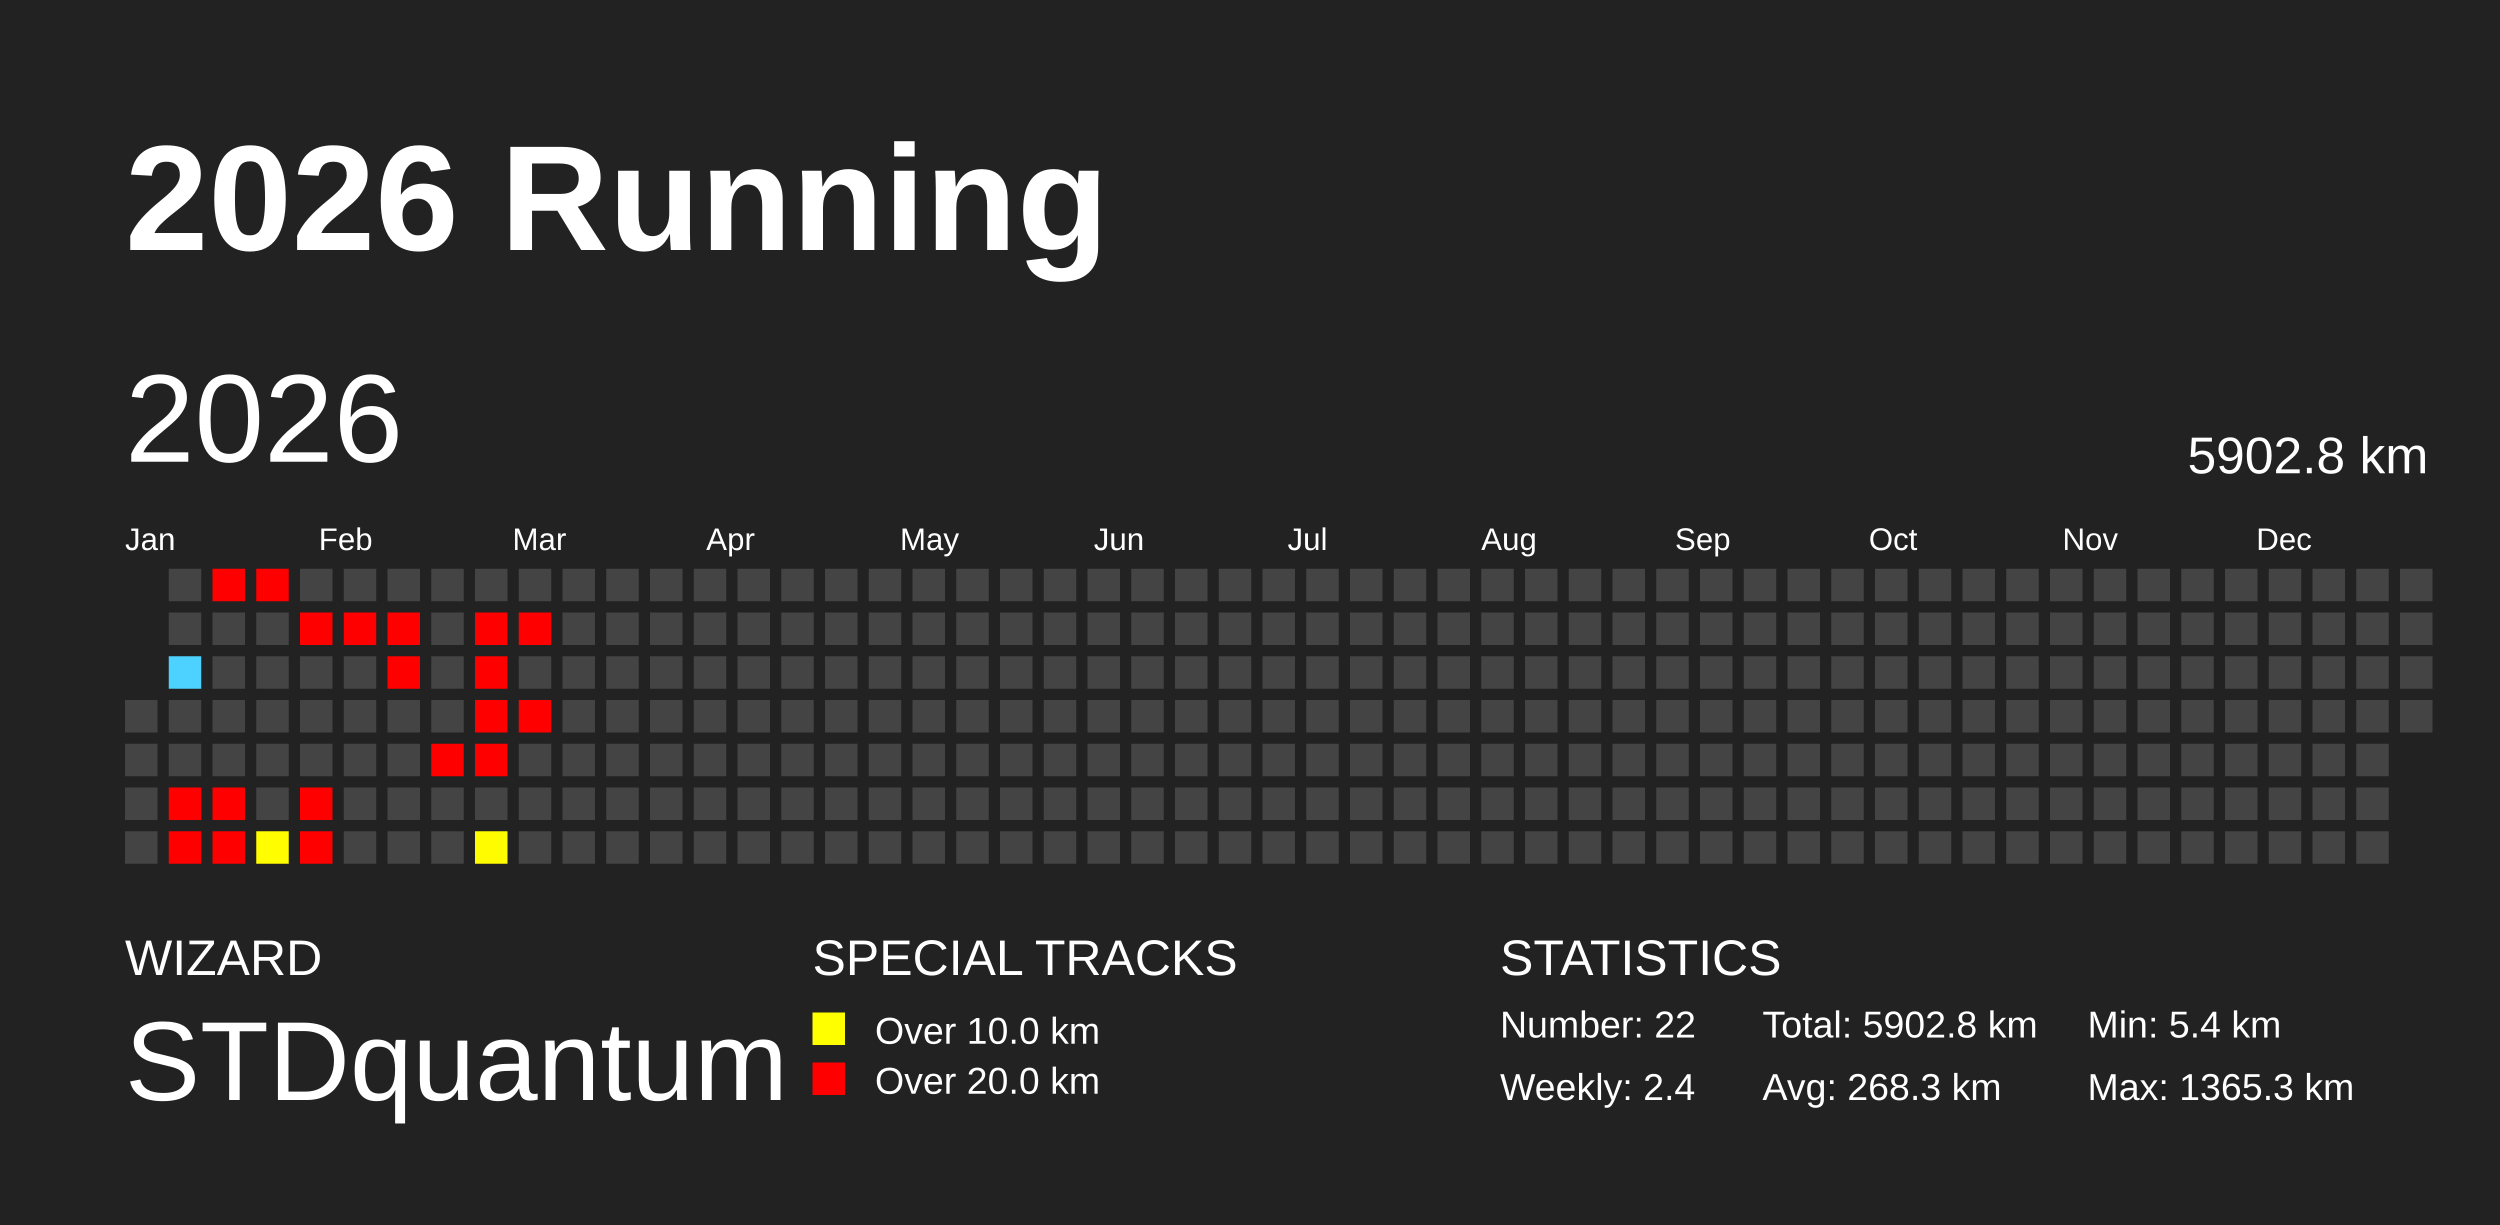
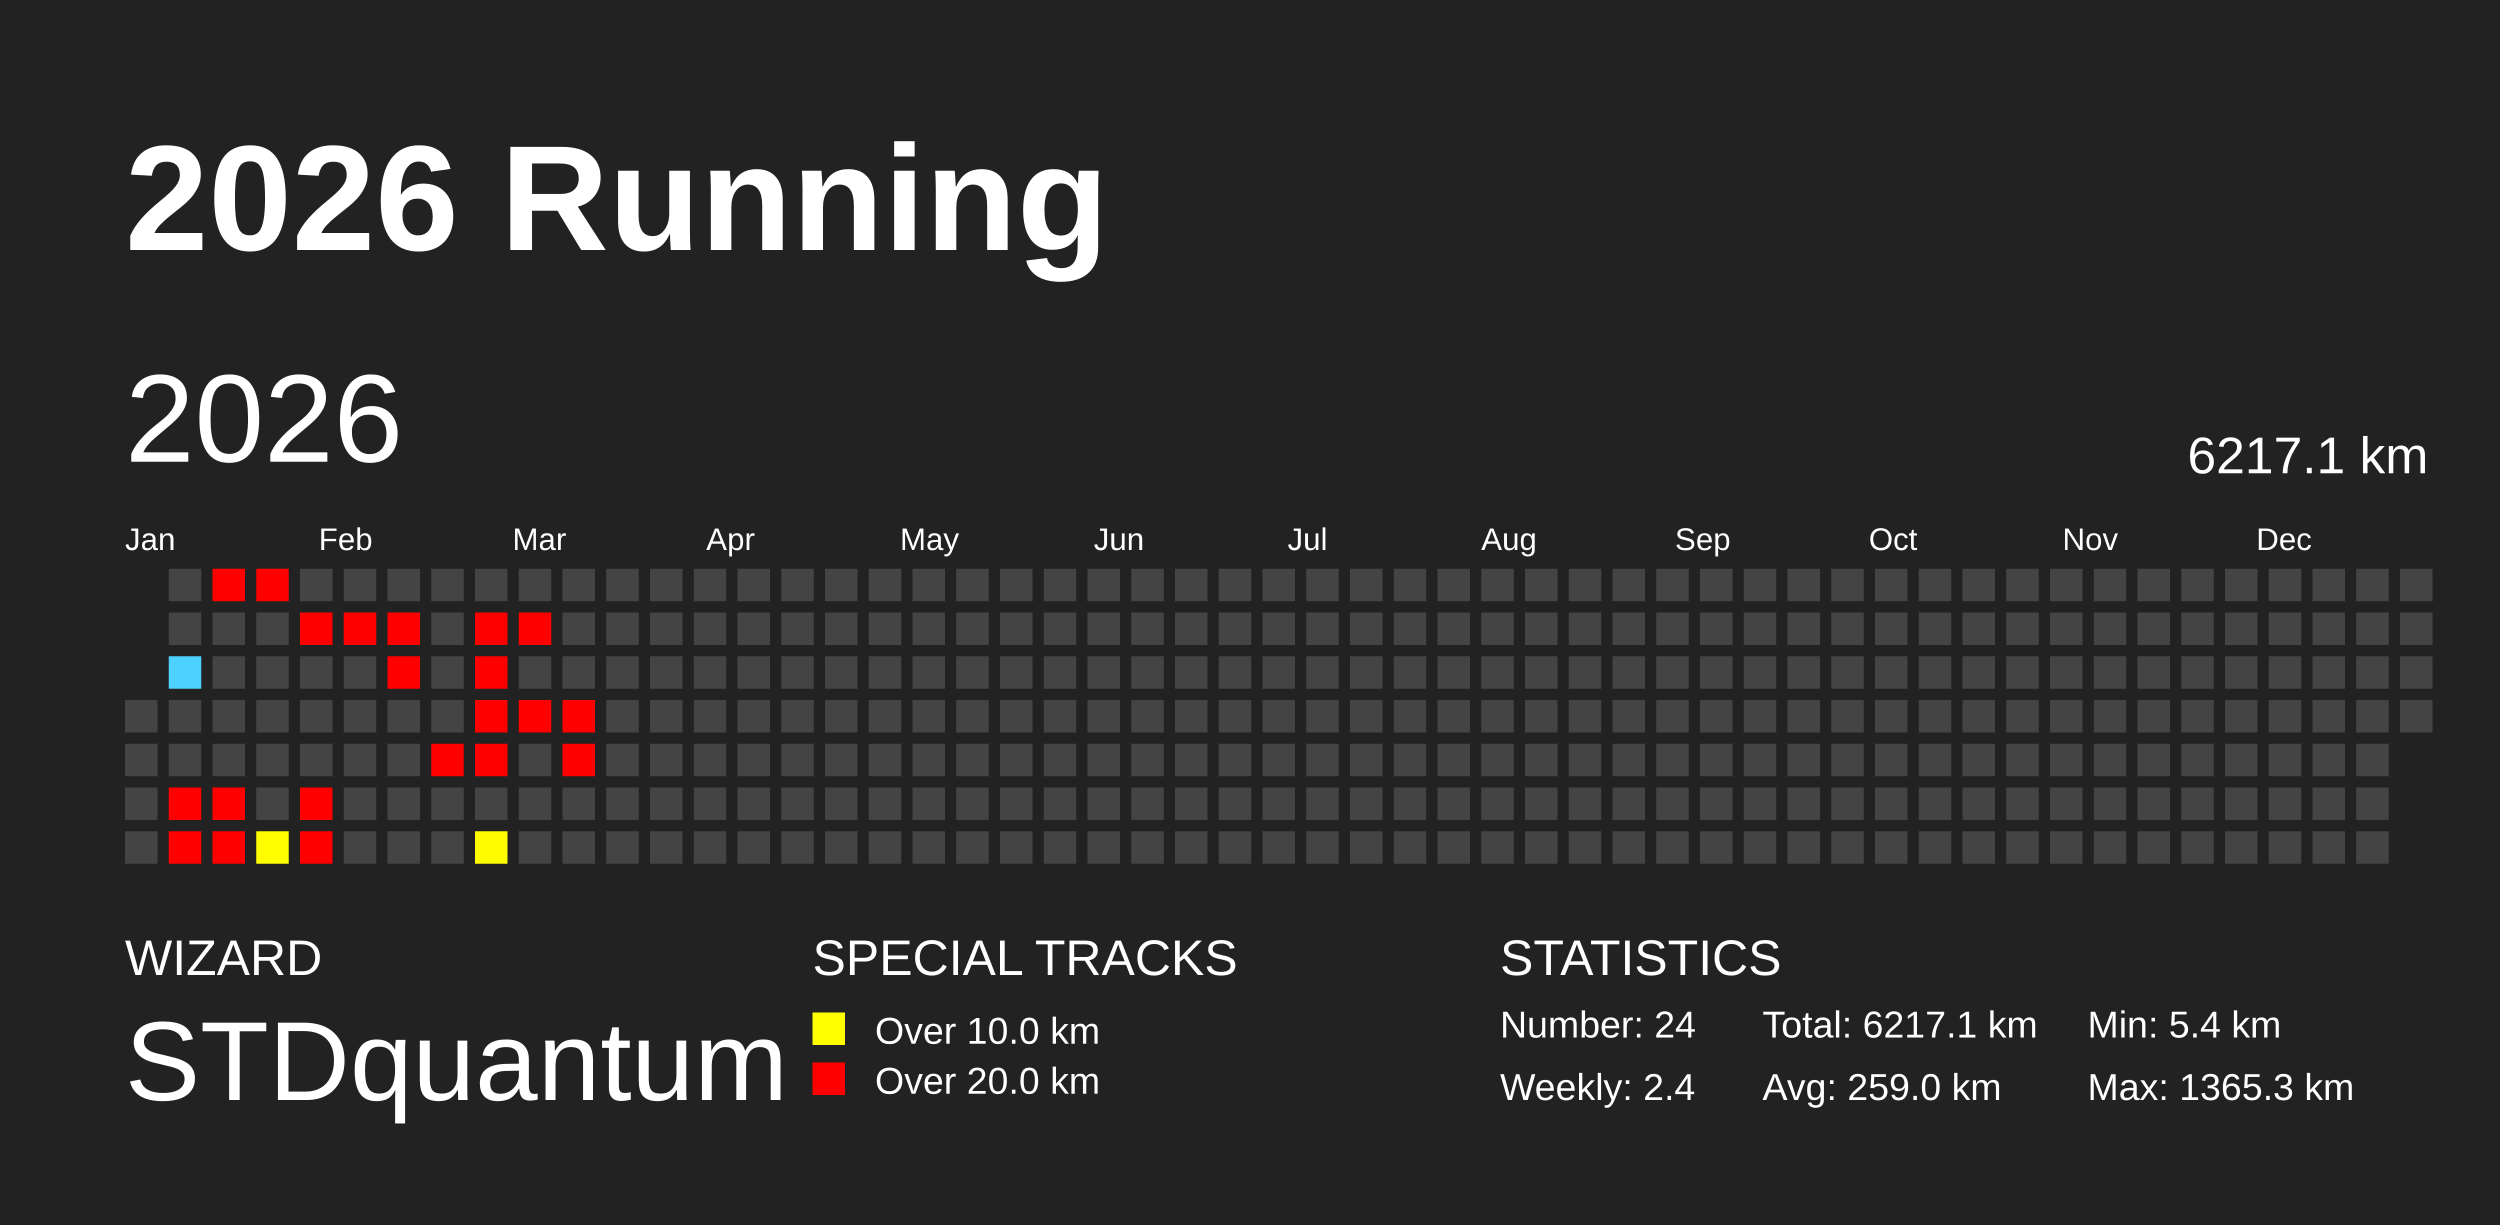
<svg xmlns="http://www.w3.org/2000/svg" baseProfile="full" height="98mm" version="1.1" viewBox="0,0,200,98" width="200mm">
  <defs />
  <rect fill="#222222" height="98" width="200" x="0" y="0" />
  <text fill="#FFFFFF" style="font-size:12px; font-family:Arial; font-weight:bold;" x="10" y="20">2026 Running</text>
  <text fill="#FFFFFF" style="font-size:4px; font-family:Arial" x="10" y="78">WIZARD</text>
  <text fill="#FFFFFF" style="font-size:9px; font-family:Arial" x="10" y="88">STDquantum</text>
  <text fill="#FFFFFF" style="font-size:4px; font-family:Arial" x="65" y="78">SPECIAL TRACKS</text>
  <rect fill="yellow" height="2.6" width="2.6" x="65" y="81" />
  <text fill="#FFFFFF" style="font-size:3px; font-family:Arial" x="70" y="83.5">Over 10.0 km</text>
  <rect fill="red" height="2.6" width="2.6" x="65" y="85" />
  <text fill="#FFFFFF" style="font-size:3px; font-family:Arial" x="70" y="87.5">Over 20.0 km</text>
  <text fill="#FFFFFF" style="font-size:4px; font-family:Arial" x="120" y="78">STATISTICS</text>
-   <text fill="#FFFFFF" style="font-size:3px; font-family:Arial" x="120" y="83">Number: 22</text>
+   <text fill="#FFFFFF" style="font-size:3px; font-family:Arial" x="120" y="83">Number: 24</text>
  <text fill="#FFFFFF" style="font-size:3px; font-family:Arial" x="120" y="88">Weekly: 2.4</text>
-   <text fill="#FFFFFF" style="font-size:3px; font-family:Arial" x="141" y="83">Total: 5902.8 km</text>
-   <text fill="#FFFFFF" style="font-size:3px; font-family:Arial" x="141" y="88">Avg: 268.3 km</text>
+   <text fill="#FFFFFF" style="font-size:3px; font-family:Arial" x="141" y="83">Total: 6217.1 km</text>
+   <text fill="#FFFFFF" style="font-size:3px; font-family:Arial" x="141" y="88">Avg: 259.0 km</text>
  <text fill="#FFFFFF" style="font-size:3px; font-family:Arial" x="167" y="83">Min: 5.4 km</text>
  <text fill="#FFFFFF" style="font-size:3px; font-family:Arial" x="167" y="88">Max: 1365.3 km</text>
  <text dominant-baseline="hanging" fill="#FFFFFF" style="font-size:10.0px; font-family:Arial;" x="10" y="30">2026</text>
-   <text dominant-baseline="hanging" fill="#FFFFFF" style="font-size:4.125px; font-family:Arial;" x="175" y="35">5902.8 km</text>
+   <text dominant-baseline="hanging" fill="#FFFFFF" style="font-size:4.125px; font-family:Arial;" x="175" y="35">6217.1 km</text>
  <text fill="#FFFFFF" style="font-size:2.5px; font-family:Arial" x="10.0" y="44">Jan</text>
  <text fill="#FFFFFF" style="font-size:2.5px; font-family:Arial" x="25.5" y="44">Feb</text>
  <text fill="#FFFFFF" style="font-size:2.5px; font-family:Arial" x="41.0" y="44">Mar</text>
  <text fill="#FFFFFF" style="font-size:2.5px; font-family:Arial" x="56.5" y="44">Apr</text>
  <text fill="#FFFFFF" style="font-size:2.5px; font-family:Arial" x="72.0" y="44">May</text>
  <text fill="#FFFFFF" style="font-size:2.5px; font-family:Arial" x="87.5" y="44">Jun</text>
  <text fill="#FFFFFF" style="font-size:2.5px; font-family:Arial" x="103.0" y="44">Jul</text>
  <text fill="#FFFFFF" style="font-size:2.5px; font-family:Arial" x="118.5" y="44">Aug</text>
  <text fill="#FFFFFF" style="font-size:2.5px; font-family:Arial" x="134.0" y="44">Sep</text>
  <text fill="#FFFFFF" style="font-size:2.5px; font-family:Arial" x="149.5" y="44">Oct</text>
  <text fill="#FFFFFF" style="font-size:2.5px; font-family:Arial" x="165.0" y="44">Nov</text>
  <text fill="#FFFFFF" style="font-size:2.5px; font-family:Arial" x="180.5" y="44">Dec</text>
  <rect fill="#444444" height="2.6" width="2.6" x="10.0" y="56.0" />
  <rect fill="#444444" height="2.6" width="2.6" x="10.0" y="59.5" />
  <rect fill="#444444" height="2.6" width="2.6" x="10.0" y="63.0" />
  <rect fill="#444444" height="2.6" width="2.6" x="10.0" y="66.5" />
  <rect fill="#444444" height="2.6" width="2.6" x="13.5" y="45.5" />
  <rect fill="#444444" height="2.6" width="2.6" x="13.5" y="49.0" />
  <rect fill="#4dd2ff" height="2.6" width="2.6" x="13.5" y="52.5" />
  <rect fill="#444444" height="2.6" width="2.6" x="13.5" y="56.0" />
  <rect fill="#444444" height="2.6" width="2.6" x="13.5" y="59.5" />
  <rect fill="red" height="2.6" width="2.6" x="13.5" y="63.0" />
  <rect fill="red" height="2.6" width="2.6" x="13.5" y="66.5" />
  <rect fill="red" height="2.6" width="2.6" x="17.0" y="45.5" />
  <rect fill="#444444" height="2.6" width="2.6" x="17.0" y="49.0" />
  <rect fill="#444444" height="2.6" width="2.6" x="17.0" y="52.5" />
  <rect fill="#444444" height="2.6" width="2.6" x="17.0" y="56.0" />
  <rect fill="#444444" height="2.6" width="2.6" x="17.0" y="59.5" />
  <rect fill="red" height="2.6" width="2.6" x="17.0" y="63.0" />
  <rect fill="red" height="2.6" width="2.6" x="17.0" y="66.5" />
  <rect fill="red" height="2.6" width="2.6" x="20.5" y="45.5" />
  <rect fill="#444444" height="2.6" width="2.6" x="20.5" y="49.0" />
  <rect fill="#444444" height="2.6" width="2.6" x="20.5" y="52.5" />
  <rect fill="#444444" height="2.6" width="2.6" x="20.5" y="56.0" />
  <rect fill="#444444" height="2.6" width="2.6" x="20.5" y="59.5" />
  <rect fill="#444444" height="2.6" width="2.6" x="20.5" y="63.0" />
  <rect fill="#fffd00" height="2.6" width="2.6" x="20.5" y="66.5" />
  <rect fill="#444444" height="2.6" width="2.6" x="24.0" y="45.5" />
  <rect fill="red" height="2.6" width="2.6" x="24.0" y="49.0" />
  <rect fill="#444444" height="2.6" width="2.6" x="24.0" y="52.5" />
  <rect fill="#444444" height="2.6" width="2.6" x="24.0" y="56.0" />
  <rect fill="#444444" height="2.6" width="2.6" x="24.0" y="59.5" />
  <rect fill="red" height="2.6" width="2.6" x="24.0" y="63.0" />
  <rect fill="red" height="2.6" width="2.6" x="24.0" y="66.5" />
  <rect fill="#444444" height="2.6" width="2.6" x="27.5" y="45.5" />
  <rect fill="red" height="2.6" width="2.6" x="27.5" y="49.0" />
  <rect fill="#444444" height="2.6" width="2.6" x="27.5" y="52.5" />
  <rect fill="#444444" height="2.6" width="2.6" x="27.5" y="56.0" />
  <rect fill="#444444" height="2.6" width="2.6" x="27.5" y="59.5" />
  <rect fill="#444444" height="2.6" width="2.6" x="27.5" y="63.0" />
  <rect fill="#444444" height="2.6" width="2.6" x="27.5" y="66.5" />
  <rect fill="#444444" height="2.6" width="2.6" x="31.0" y="45.5" />
  <rect fill="red" height="2.6" width="2.6" x="31.0" y="49.0" />
  <rect fill="red" height="2.6" width="2.6" x="31.0" y="52.5" />
  <rect fill="#444444" height="2.6" width="2.6" x="31.0" y="56.0" />
  <rect fill="#444444" height="2.6" width="2.6" x="31.0" y="59.5" />
  <rect fill="#444444" height="2.6" width="2.6" x="31.0" y="63.0" />
  <rect fill="#444444" height="2.6" width="2.6" x="31.0" y="66.5" />
  <rect fill="#444444" height="2.6" width="2.6" x="34.5" y="45.5" />
  <rect fill="#444444" height="2.6" width="2.6" x="34.5" y="49.0" />
  <rect fill="#444444" height="2.6" width="2.6" x="34.5" y="52.5" />
  <rect fill="#444444" height="2.6" width="2.6" x="34.5" y="56.0" />
  <rect fill="red" height="2.6" width="2.6" x="34.5" y="59.5" />
  <rect fill="#444444" height="2.6" width="2.6" x="34.5" y="63.0" />
  <rect fill="#444444" height="2.6" width="2.6" x="34.5" y="66.5" />
  <rect fill="#444444" height="2.6" width="2.6" x="38.0" y="45.5" />
  <rect fill="red" height="2.6" width="2.6" x="38.0" y="49.0" />
  <rect fill="red" height="2.6" width="2.6" x="38.0" y="52.5" />
  <rect fill="red" height="2.6" width="2.6" x="38.0" y="56.0" />
  <rect fill="red" height="2.6" width="2.6" x="38.0" y="59.5" />
  <rect fill="#444444" height="2.6" width="2.6" x="38.0" y="63.0" />
  <rect fill="#fffc00" height="2.6" width="2.6" x="38.0" y="66.5" />
  <rect fill="#444444" height="2.6" width="2.6" x="41.5" y="45.5" />
  <rect fill="red" height="2.6" width="2.6" x="41.5" y="49.0" />
  <rect fill="#444444" height="2.6" width="2.6" x="41.5" y="52.5" />
  <rect fill="red" height="2.6" width="2.6" x="41.5" y="56.0" />
  <rect fill="#444444" height="2.6" width="2.6" x="41.5" y="59.5" />
  <rect fill="#444444" height="2.6" width="2.6" x="41.5" y="63.0" />
  <rect fill="#444444" height="2.6" width="2.6" x="41.5" y="66.5" />
  <rect fill="#444444" height="2.6" width="2.6" x="45.0" y="45.5" />
  <rect fill="#444444" height="2.6" width="2.6" x="45.0" y="49.0" />
  <rect fill="#444444" height="2.6" width="2.6" x="45.0" y="52.5" />
-   <rect fill="#444444" height="2.6" width="2.6" x="45.0" y="56.0" />
-   <rect fill="#444444" height="2.6" width="2.6" x="45.0" y="59.5" />
+   <rect fill="red" height="2.6" width="2.6" x="45.0" y="56.0" />
+   <rect fill="red" height="2.6" width="2.6" x="45.0" y="59.5" />
  <rect fill="#444444" height="2.6" width="2.6" x="45.0" y="63.0" />
  <rect fill="#444444" height="2.6" width="2.6" x="45.0" y="66.5" />
  <rect fill="#444444" height="2.6" width="2.6" x="48.5" y="45.5" />
  <rect fill="#444444" height="2.6" width="2.6" x="48.5" y="49.0" />
  <rect fill="#444444" height="2.6" width="2.6" x="48.5" y="52.5" />
  <rect fill="#444444" height="2.6" width="2.6" x="48.5" y="56.0" />
  <rect fill="#444444" height="2.6" width="2.6" x="48.5" y="59.5" />
  <rect fill="#444444" height="2.6" width="2.6" x="48.5" y="63.0" />
  <rect fill="#444444" height="2.6" width="2.6" x="48.5" y="66.5" />
  <rect fill="#444444" height="2.6" width="2.6" x="52.0" y="45.5" />
  <rect fill="#444444" height="2.6" width="2.6" x="52.0" y="49.0" />
  <rect fill="#444444" height="2.6" width="2.6" x="52.0" y="52.5" />
  <rect fill="#444444" height="2.6" width="2.6" x="52.0" y="56.0" />
  <rect fill="#444444" height="2.6" width="2.6" x="52.0" y="59.5" />
  <rect fill="#444444" height="2.6" width="2.6" x="52.0" y="63.0" />
  <rect fill="#444444" height="2.6" width="2.6" x="52.0" y="66.5" />
  <rect fill="#444444" height="2.6" width="2.6" x="55.5" y="45.5" />
  <rect fill="#444444" height="2.6" width="2.6" x="55.5" y="49.0" />
  <rect fill="#444444" height="2.6" width="2.6" x="55.5" y="52.5" />
  <rect fill="#444444" height="2.6" width="2.6" x="55.5" y="56.0" />
  <rect fill="#444444" height="2.6" width="2.6" x="55.5" y="59.5" />
  <rect fill="#444444" height="2.6" width="2.6" x="55.5" y="63.0" />
  <rect fill="#444444" height="2.6" width="2.6" x="55.5" y="66.5" />
  <rect fill="#444444" height="2.6" width="2.6" x="59.0" y="45.5" />
  <rect fill="#444444" height="2.6" width="2.6" x="59.0" y="49.0" />
  <rect fill="#444444" height="2.6" width="2.6" x="59.0" y="52.5" />
  <rect fill="#444444" height="2.6" width="2.6" x="59.0" y="56.0" />
  <rect fill="#444444" height="2.6" width="2.6" x="59.0" y="59.5" />
  <rect fill="#444444" height="2.6" width="2.6" x="59.0" y="63.0" />
  <rect fill="#444444" height="2.6" width="2.6" x="59.0" y="66.5" />
  <rect fill="#444444" height="2.6" width="2.6" x="62.5" y="45.5" />
  <rect fill="#444444" height="2.6" width="2.6" x="62.5" y="49.0" />
  <rect fill="#444444" height="2.6" width="2.6" x="62.5" y="52.5" />
  <rect fill="#444444" height="2.6" width="2.6" x="62.5" y="56.0" />
  <rect fill="#444444" height="2.6" width="2.6" x="62.5" y="59.5" />
  <rect fill="#444444" height="2.6" width="2.6" x="62.5" y="63.0" />
  <rect fill="#444444" height="2.6" width="2.6" x="62.5" y="66.5" />
  <rect fill="#444444" height="2.6" width="2.6" x="66.0" y="45.5" />
  <rect fill="#444444" height="2.6" width="2.6" x="66.0" y="49.0" />
  <rect fill="#444444" height="2.6" width="2.6" x="66.0" y="52.5" />
  <rect fill="#444444" height="2.6" width="2.6" x="66.0" y="56.0" />
  <rect fill="#444444" height="2.6" width="2.6" x="66.0" y="59.5" />
  <rect fill="#444444" height="2.6" width="2.6" x="66.0" y="63.0" />
  <rect fill="#444444" height="2.6" width="2.6" x="66.0" y="66.5" />
  <rect fill="#444444" height="2.6" width="2.6" x="69.5" y="45.5" />
  <rect fill="#444444" height="2.6" width="2.6" x="69.5" y="49.0" />
  <rect fill="#444444" height="2.6" width="2.6" x="69.5" y="52.5" />
  <rect fill="#444444" height="2.6" width="2.6" x="69.5" y="56.0" />
  <rect fill="#444444" height="2.6" width="2.6" x="69.5" y="59.5" />
  <rect fill="#444444" height="2.6" width="2.6" x="69.5" y="63.0" />
  <rect fill="#444444" height="2.6" width="2.6" x="69.5" y="66.5" />
  <rect fill="#444444" height="2.6" width="2.6" x="73.0" y="45.5" />
  <rect fill="#444444" height="2.6" width="2.6" x="73.0" y="49.0" />
  <rect fill="#444444" height="2.6" width="2.6" x="73.0" y="52.5" />
  <rect fill="#444444" height="2.6" width="2.6" x="73.0" y="56.0" />
  <rect fill="#444444" height="2.6" width="2.6" x="73.0" y="59.5" />
  <rect fill="#444444" height="2.6" width="2.6" x="73.0" y="63.0" />
  <rect fill="#444444" height="2.6" width="2.6" x="73.0" y="66.5" />
  <rect fill="#444444" height="2.6" width="2.6" x="76.5" y="45.5" />
  <rect fill="#444444" height="2.6" width="2.6" x="76.5" y="49.0" />
  <rect fill="#444444" height="2.6" width="2.6" x="76.5" y="52.5" />
  <rect fill="#444444" height="2.6" width="2.6" x="76.5" y="56.0" />
  <rect fill="#444444" height="2.6" width="2.6" x="76.5" y="59.5" />
  <rect fill="#444444" height="2.6" width="2.6" x="76.5" y="63.0" />
  <rect fill="#444444" height="2.6" width="2.6" x="76.5" y="66.5" />
  <rect fill="#444444" height="2.6" width="2.6" x="80.0" y="45.5" />
  <rect fill="#444444" height="2.6" width="2.6" x="80.0" y="49.0" />
  <rect fill="#444444" height="2.6" width="2.6" x="80.0" y="52.5" />
  <rect fill="#444444" height="2.6" width="2.6" x="80.0" y="56.0" />
  <rect fill="#444444" height="2.6" width="2.6" x="80.0" y="59.5" />
  <rect fill="#444444" height="2.6" width="2.6" x="80.0" y="63.0" />
  <rect fill="#444444" height="2.6" width="2.6" x="80.0" y="66.5" />
  <rect fill="#444444" height="2.6" width="2.6" x="83.5" y="45.5" />
  <rect fill="#444444" height="2.6" width="2.6" x="83.5" y="49.0" />
  <rect fill="#444444" height="2.6" width="2.6" x="83.5" y="52.5" />
  <rect fill="#444444" height="2.6" width="2.6" x="83.5" y="56.0" />
  <rect fill="#444444" height="2.6" width="2.6" x="83.5" y="59.5" />
  <rect fill="#444444" height="2.6" width="2.6" x="83.5" y="63.0" />
  <rect fill="#444444" height="2.6" width="2.6" x="83.5" y="66.5" />
  <rect fill="#444444" height="2.6" width="2.6" x="87.0" y="45.5" />
  <rect fill="#444444" height="2.6" width="2.6" x="87.0" y="49.0" />
  <rect fill="#444444" height="2.6" width="2.6" x="87.0" y="52.5" />
  <rect fill="#444444" height="2.6" width="2.6" x="87.0" y="56.0" />
  <rect fill="#444444" height="2.6" width="2.6" x="87.0" y="59.5" />
  <rect fill="#444444" height="2.6" width="2.6" x="87.0" y="63.0" />
  <rect fill="#444444" height="2.6" width="2.6" x="87.0" y="66.5" />
  <rect fill="#444444" height="2.6" width="2.6" x="90.5" y="45.5" />
  <rect fill="#444444" height="2.6" width="2.6" x="90.5" y="49.0" />
  <rect fill="#444444" height="2.6" width="2.6" x="90.5" y="52.5" />
  <rect fill="#444444" height="2.6" width="2.6" x="90.5" y="56.0" />
  <rect fill="#444444" height="2.6" width="2.6" x="90.5" y="59.5" />
  <rect fill="#444444" height="2.6" width="2.6" x="90.5" y="63.0" />
  <rect fill="#444444" height="2.6" width="2.6" x="90.5" y="66.5" />
  <rect fill="#444444" height="2.6" width="2.6" x="94.0" y="45.5" />
  <rect fill="#444444" height="2.6" width="2.6" x="94.0" y="49.0" />
  <rect fill="#444444" height="2.6" width="2.6" x="94.0" y="52.5" />
  <rect fill="#444444" height="2.6" width="2.6" x="94.0" y="56.0" />
  <rect fill="#444444" height="2.6" width="2.6" x="94.0" y="59.5" />
  <rect fill="#444444" height="2.6" width="2.6" x="94.0" y="63.0" />
  <rect fill="#444444" height="2.6" width="2.6" x="94.0" y="66.5" />
  <rect fill="#444444" height="2.6" width="2.6" x="97.5" y="45.5" />
  <rect fill="#444444" height="2.6" width="2.6" x="97.5" y="49.0" />
  <rect fill="#444444" height="2.6" width="2.6" x="97.5" y="52.5" />
  <rect fill="#444444" height="2.6" width="2.6" x="97.5" y="56.0" />
  <rect fill="#444444" height="2.6" width="2.6" x="97.5" y="59.5" />
  <rect fill="#444444" height="2.6" width="2.6" x="97.5" y="63.0" />
  <rect fill="#444444" height="2.6" width="2.6" x="97.5" y="66.5" />
  <rect fill="#444444" height="2.6" width="2.6" x="101.0" y="45.5" />
  <rect fill="#444444" height="2.6" width="2.6" x="101.0" y="49.0" />
  <rect fill="#444444" height="2.6" width="2.6" x="101.0" y="52.5" />
  <rect fill="#444444" height="2.6" width="2.6" x="101.0" y="56.0" />
  <rect fill="#444444" height="2.6" width="2.6" x="101.0" y="59.5" />
  <rect fill="#444444" height="2.6" width="2.6" x="101.0" y="63.0" />
  <rect fill="#444444" height="2.6" width="2.6" x="101.0" y="66.5" />
  <rect fill="#444444" height="2.6" width="2.6" x="104.5" y="45.5" />
  <rect fill="#444444" height="2.6" width="2.6" x="104.5" y="49.0" />
  <rect fill="#444444" height="2.6" width="2.6" x="104.5" y="52.5" />
  <rect fill="#444444" height="2.6" width="2.6" x="104.5" y="56.0" />
  <rect fill="#444444" height="2.6" width="2.6" x="104.5" y="59.5" />
  <rect fill="#444444" height="2.6" width="2.6" x="104.5" y="63.0" />
  <rect fill="#444444" height="2.6" width="2.6" x="104.5" y="66.5" />
  <rect fill="#444444" height="2.6" width="2.6" x="108.0" y="45.5" />
  <rect fill="#444444" height="2.6" width="2.6" x="108.0" y="49.0" />
  <rect fill="#444444" height="2.6" width="2.6" x="108.0" y="52.5" />
  <rect fill="#444444" height="2.6" width="2.6" x="108.0" y="56.0" />
  <rect fill="#444444" height="2.6" width="2.6" x="108.0" y="59.5" />
  <rect fill="#444444" height="2.6" width="2.6" x="108.0" y="63.0" />
  <rect fill="#444444" height="2.6" width="2.6" x="108.0" y="66.5" />
  <rect fill="#444444" height="2.6" width="2.6" x="111.5" y="45.5" />
  <rect fill="#444444" height="2.6" width="2.6" x="111.5" y="49.0" />
  <rect fill="#444444" height="2.6" width="2.6" x="111.5" y="52.5" />
  <rect fill="#444444" height="2.6" width="2.6" x="111.5" y="56.0" />
  <rect fill="#444444" height="2.6" width="2.6" x="111.5" y="59.5" />
  <rect fill="#444444" height="2.6" width="2.6" x="111.5" y="63.0" />
  <rect fill="#444444" height="2.6" width="2.6" x="111.5" y="66.5" />
  <rect fill="#444444" height="2.6" width="2.6" x="115.0" y="45.5" />
  <rect fill="#444444" height="2.6" width="2.6" x="115.0" y="49.0" />
  <rect fill="#444444" height="2.6" width="2.6" x="115.0" y="52.5" />
  <rect fill="#444444" height="2.6" width="2.6" x="115.0" y="56.0" />
  <rect fill="#444444" height="2.6" width="2.6" x="115.0" y="59.5" />
  <rect fill="#444444" height="2.6" width="2.6" x="115.0" y="63.0" />
  <rect fill="#444444" height="2.6" width="2.6" x="115.0" y="66.5" />
  <rect fill="#444444" height="2.6" width="2.6" x="118.5" y="45.5" />
  <rect fill="#444444" height="2.6" width="2.6" x="118.5" y="49.0" />
  <rect fill="#444444" height="2.6" width="2.6" x="118.5" y="52.5" />
  <rect fill="#444444" height="2.6" width="2.6" x="118.5" y="56.0" />
  <rect fill="#444444" height="2.6" width="2.6" x="118.5" y="59.5" />
  <rect fill="#444444" height="2.6" width="2.6" x="118.5" y="63.0" />
  <rect fill="#444444" height="2.6" width="2.6" x="118.5" y="66.5" />
  <rect fill="#444444" height="2.6" width="2.6" x="122.0" y="45.5" />
  <rect fill="#444444" height="2.6" width="2.6" x="122.0" y="49.0" />
  <rect fill="#444444" height="2.6" width="2.6" x="122.0" y="52.5" />
  <rect fill="#444444" height="2.6" width="2.6" x="122.0" y="56.0" />
  <rect fill="#444444" height="2.6" width="2.6" x="122.0" y="59.5" />
  <rect fill="#444444" height="2.6" width="2.6" x="122.0" y="63.0" />
  <rect fill="#444444" height="2.6" width="2.6" x="122.0" y="66.5" />
  <rect fill="#444444" height="2.6" width="2.6" x="125.5" y="45.5" />
  <rect fill="#444444" height="2.6" width="2.6" x="125.5" y="49.0" />
  <rect fill="#444444" height="2.6" width="2.6" x="125.5" y="52.5" />
  <rect fill="#444444" height="2.6" width="2.6" x="125.5" y="56.0" />
  <rect fill="#444444" height="2.6" width="2.6" x="125.5" y="59.5" />
  <rect fill="#444444" height="2.6" width="2.6" x="125.5" y="63.0" />
  <rect fill="#444444" height="2.6" width="2.6" x="125.5" y="66.5" />
  <rect fill="#444444" height="2.6" width="2.6" x="129.0" y="45.5" />
  <rect fill="#444444" height="2.6" width="2.6" x="129.0" y="49.0" />
  <rect fill="#444444" height="2.6" width="2.6" x="129.0" y="52.5" />
  <rect fill="#444444" height="2.6" width="2.6" x="129.0" y="56.0" />
  <rect fill="#444444" height="2.6" width="2.6" x="129.0" y="59.5" />
  <rect fill="#444444" height="2.6" width="2.6" x="129.0" y="63.0" />
  <rect fill="#444444" height="2.6" width="2.6" x="129.0" y="66.5" />
  <rect fill="#444444" height="2.6" width="2.6" x="132.5" y="45.5" />
  <rect fill="#444444" height="2.6" width="2.6" x="132.5" y="49.0" />
  <rect fill="#444444" height="2.6" width="2.6" x="132.5" y="52.5" />
  <rect fill="#444444" height="2.6" width="2.6" x="132.5" y="56.0" />
  <rect fill="#444444" height="2.6" width="2.6" x="132.5" y="59.5" />
  <rect fill="#444444" height="2.6" width="2.6" x="132.5" y="63.0" />
  <rect fill="#444444" height="2.6" width="2.6" x="132.5" y="66.5" />
  <rect fill="#444444" height="2.6" width="2.6" x="136.0" y="45.5" />
  <rect fill="#444444" height="2.6" width="2.6" x="136.0" y="49.0" />
  <rect fill="#444444" height="2.6" width="2.6" x="136.0" y="52.5" />
  <rect fill="#444444" height="2.6" width="2.6" x="136.0" y="56.0" />
  <rect fill="#444444" height="2.6" width="2.6" x="136.0" y="59.5" />
  <rect fill="#444444" height="2.6" width="2.6" x="136.0" y="63.0" />
  <rect fill="#444444" height="2.6" width="2.6" x="136.0" y="66.5" />
  <rect fill="#444444" height="2.6" width="2.6" x="139.5" y="45.5" />
  <rect fill="#444444" height="2.6" width="2.6" x="139.5" y="49.0" />
  <rect fill="#444444" height="2.6" width="2.6" x="139.5" y="52.5" />
  <rect fill="#444444" height="2.6" width="2.6" x="139.5" y="56.0" />
  <rect fill="#444444" height="2.6" width="2.6" x="139.5" y="59.5" />
  <rect fill="#444444" height="2.6" width="2.6" x="139.5" y="63.0" />
  <rect fill="#444444" height="2.6" width="2.6" x="139.5" y="66.5" />
  <rect fill="#444444" height="2.6" width="2.6" x="143.0" y="45.5" />
  <rect fill="#444444" height="2.6" width="2.6" x="143.0" y="49.0" />
  <rect fill="#444444" height="2.6" width="2.6" x="143.0" y="52.5" />
  <rect fill="#444444" height="2.6" width="2.6" x="143.0" y="56.0" />
  <rect fill="#444444" height="2.6" width="2.6" x="143.0" y="59.5" />
  <rect fill="#444444" height="2.6" width="2.6" x="143.0" y="63.0" />
  <rect fill="#444444" height="2.6" width="2.6" x="143.0" y="66.5" />
  <rect fill="#444444" height="2.6" width="2.6" x="146.5" y="45.5" />
  <rect fill="#444444" height="2.6" width="2.6" x="146.5" y="49.0" />
  <rect fill="#444444" height="2.6" width="2.6" x="146.5" y="52.5" />
  <rect fill="#444444" height="2.6" width="2.6" x="146.5" y="56.0" />
  <rect fill="#444444" height="2.6" width="2.6" x="146.5" y="59.5" />
  <rect fill="#444444" height="2.6" width="2.6" x="146.5" y="63.0" />
  <rect fill="#444444" height="2.6" width="2.6" x="146.5" y="66.5" />
  <rect fill="#444444" height="2.6" width="2.6" x="150.0" y="45.5" />
  <rect fill="#444444" height="2.6" width="2.6" x="150.0" y="49.0" />
  <rect fill="#444444" height="2.6" width="2.6" x="150.0" y="52.5" />
  <rect fill="#444444" height="2.6" width="2.6" x="150.0" y="56.0" />
  <rect fill="#444444" height="2.6" width="2.6" x="150.0" y="59.5" />
  <rect fill="#444444" height="2.6" width="2.6" x="150.0" y="63.0" />
  <rect fill="#444444" height="2.6" width="2.6" x="150.0" y="66.5" />
  <rect fill="#444444" height="2.6" width="2.6" x="153.5" y="45.5" />
  <rect fill="#444444" height="2.6" width="2.6" x="153.5" y="49.0" />
  <rect fill="#444444" height="2.6" width="2.6" x="153.5" y="52.5" />
  <rect fill="#444444" height="2.6" width="2.6" x="153.5" y="56.0" />
  <rect fill="#444444" height="2.6" width="2.6" x="153.5" y="59.5" />
  <rect fill="#444444" height="2.6" width="2.6" x="153.5" y="63.0" />
  <rect fill="#444444" height="2.6" width="2.6" x="153.5" y="66.5" />
  <rect fill="#444444" height="2.6" width="2.6" x="157.0" y="45.5" />
  <rect fill="#444444" height="2.6" width="2.6" x="157.0" y="49.0" />
  <rect fill="#444444" height="2.6" width="2.6" x="157.0" y="52.5" />
  <rect fill="#444444" height="2.6" width="2.6" x="157.0" y="56.0" />
  <rect fill="#444444" height="2.6" width="2.6" x="157.0" y="59.5" />
  <rect fill="#444444" height="2.6" width="2.6" x="157.0" y="63.0" />
  <rect fill="#444444" height="2.6" width="2.6" x="157.0" y="66.5" />
  <rect fill="#444444" height="2.6" width="2.6" x="160.5" y="45.5" />
  <rect fill="#444444" height="2.6" width="2.6" x="160.5" y="49.0" />
  <rect fill="#444444" height="2.6" width="2.6" x="160.5" y="52.5" />
  <rect fill="#444444" height="2.6" width="2.6" x="160.5" y="56.0" />
  <rect fill="#444444" height="2.6" width="2.6" x="160.5" y="59.5" />
  <rect fill="#444444" height="2.6" width="2.6" x="160.5" y="63.0" />
  <rect fill="#444444" height="2.6" width="2.6" x="160.5" y="66.5" />
  <rect fill="#444444" height="2.6" width="2.6" x="164.0" y="45.5" />
  <rect fill="#444444" height="2.6" width="2.6" x="164.0" y="49.0" />
  <rect fill="#444444" height="2.6" width="2.6" x="164.0" y="52.5" />
  <rect fill="#444444" height="2.6" width="2.6" x="164.0" y="56.0" />
  <rect fill="#444444" height="2.6" width="2.6" x="164.0" y="59.5" />
  <rect fill="#444444" height="2.6" width="2.6" x="164.0" y="63.0" />
  <rect fill="#444444" height="2.6" width="2.6" x="164.0" y="66.5" />
  <rect fill="#444444" height="2.6" width="2.6" x="167.5" y="45.5" />
  <rect fill="#444444" height="2.6" width="2.6" x="167.5" y="49.0" />
  <rect fill="#444444" height="2.6" width="2.6" x="167.5" y="52.5" />
  <rect fill="#444444" height="2.6" width="2.6" x="167.5" y="56.0" />
  <rect fill="#444444" height="2.6" width="2.6" x="167.5" y="59.5" />
  <rect fill="#444444" height="2.6" width="2.6" x="167.5" y="63.0" />
  <rect fill="#444444" height="2.6" width="2.6" x="167.5" y="66.5" />
  <rect fill="#444444" height="2.6" width="2.6" x="171.0" y="45.5" />
  <rect fill="#444444" height="2.6" width="2.6" x="171.0" y="49.0" />
  <rect fill="#444444" height="2.6" width="2.6" x="171.0" y="52.5" />
  <rect fill="#444444" height="2.6" width="2.6" x="171.0" y="56.0" />
  <rect fill="#444444" height="2.6" width="2.6" x="171.0" y="59.5" />
  <rect fill="#444444" height="2.6" width="2.6" x="171.0" y="63.0" />
  <rect fill="#444444" height="2.6" width="2.6" x="171.0" y="66.5" />
  <rect fill="#444444" height="2.6" width="2.6" x="174.5" y="45.5" />
  <rect fill="#444444" height="2.6" width="2.6" x="174.5" y="49.0" />
  <rect fill="#444444" height="2.6" width="2.6" x="174.5" y="52.5" />
  <rect fill="#444444" height="2.6" width="2.6" x="174.5" y="56.0" />
  <rect fill="#444444" height="2.6" width="2.6" x="174.5" y="59.5" />
  <rect fill="#444444" height="2.6" width="2.6" x="174.5" y="63.0" />
  <rect fill="#444444" height="2.6" width="2.6" x="174.5" y="66.5" />
  <rect fill="#444444" height="2.6" width="2.6" x="178.0" y="45.5" />
  <rect fill="#444444" height="2.6" width="2.6" x="178.0" y="49.0" />
  <rect fill="#444444" height="2.6" width="2.6" x="178.0" y="52.5" />
  <rect fill="#444444" height="2.6" width="2.6" x="178.0" y="56.0" />
  <rect fill="#444444" height="2.6" width="2.6" x="178.0" y="59.5" />
  <rect fill="#444444" height="2.6" width="2.6" x="178.0" y="63.0" />
  <rect fill="#444444" height="2.6" width="2.6" x="178.0" y="66.5" />
  <rect fill="#444444" height="2.6" width="2.6" x="181.5" y="45.5" />
  <rect fill="#444444" height="2.6" width="2.6" x="181.5" y="49.0" />
  <rect fill="#444444" height="2.6" width="2.6" x="181.5" y="52.5" />
  <rect fill="#444444" height="2.6" width="2.6" x="181.5" y="56.0" />
  <rect fill="#444444" height="2.6" width="2.6" x="181.5" y="59.5" />
  <rect fill="#444444" height="2.6" width="2.6" x="181.5" y="63.0" />
  <rect fill="#444444" height="2.6" width="2.6" x="181.5" y="66.5" />
  <rect fill="#444444" height="2.6" width="2.6" x="185.0" y="45.5" />
  <rect fill="#444444" height="2.6" width="2.6" x="185.0" y="49.0" />
  <rect fill="#444444" height="2.6" width="2.6" x="185.0" y="52.5" />
  <rect fill="#444444" height="2.6" width="2.6" x="185.0" y="56.0" />
  <rect fill="#444444" height="2.6" width="2.6" x="185.0" y="59.5" />
  <rect fill="#444444" height="2.6" width="2.6" x="185.0" y="63.0" />
  <rect fill="#444444" height="2.6" width="2.6" x="185.0" y="66.5" />
  <rect fill="#444444" height="2.6" width="2.6" x="188.5" y="45.5" />
  <rect fill="#444444" height="2.6" width="2.6" x="188.5" y="49.0" />
  <rect fill="#444444" height="2.6" width="2.6" x="188.5" y="52.5" />
  <rect fill="#444444" height="2.6" width="2.6" x="188.5" y="56.0" />
  <rect fill="#444444" height="2.6" width="2.6" x="188.5" y="59.5" />
  <rect fill="#444444" height="2.6" width="2.6" x="188.5" y="63.0" />
  <rect fill="#444444" height="2.6" width="2.6" x="188.5" y="66.5" />
  <rect fill="#444444" height="2.6" width="2.6" x="192.0" y="45.5" />
  <rect fill="#444444" height="2.6" width="2.6" x="192.0" y="49.0" />
  <rect fill="#444444" height="2.6" width="2.6" x="192.0" y="52.5" />
  <rect fill="#444444" height="2.6" width="2.6" x="192.0" y="56.0" />
</svg>
